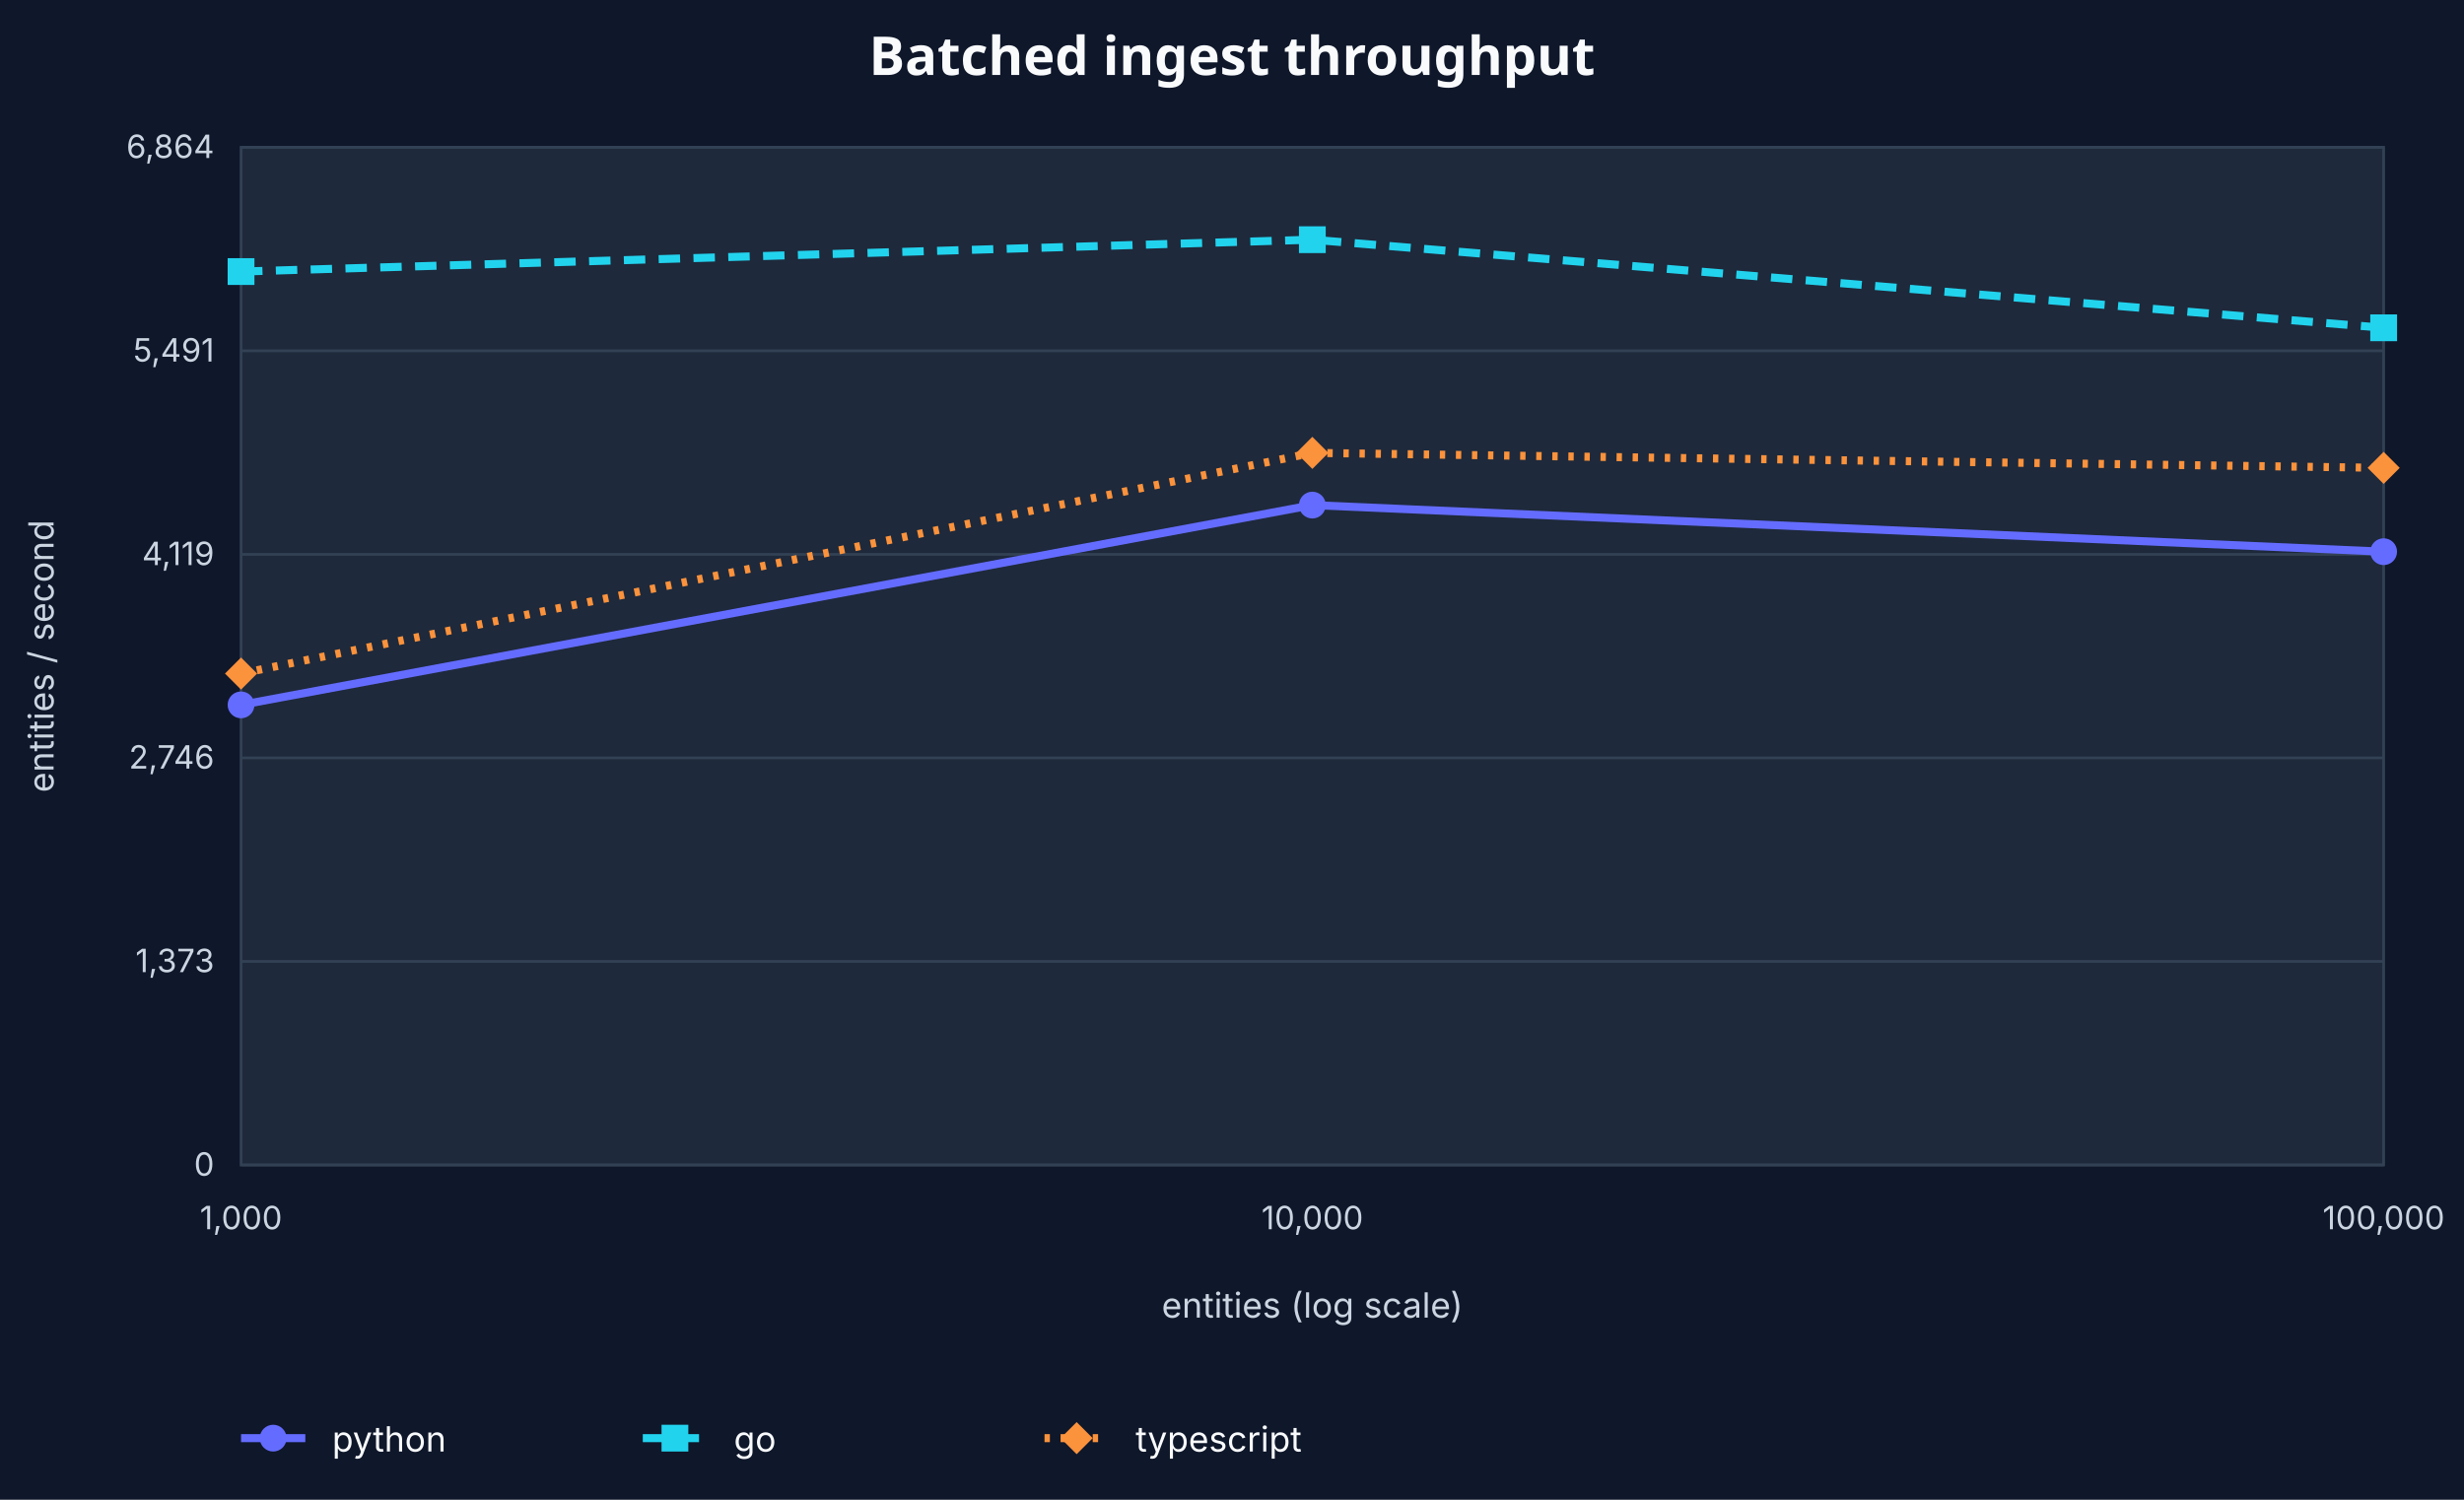
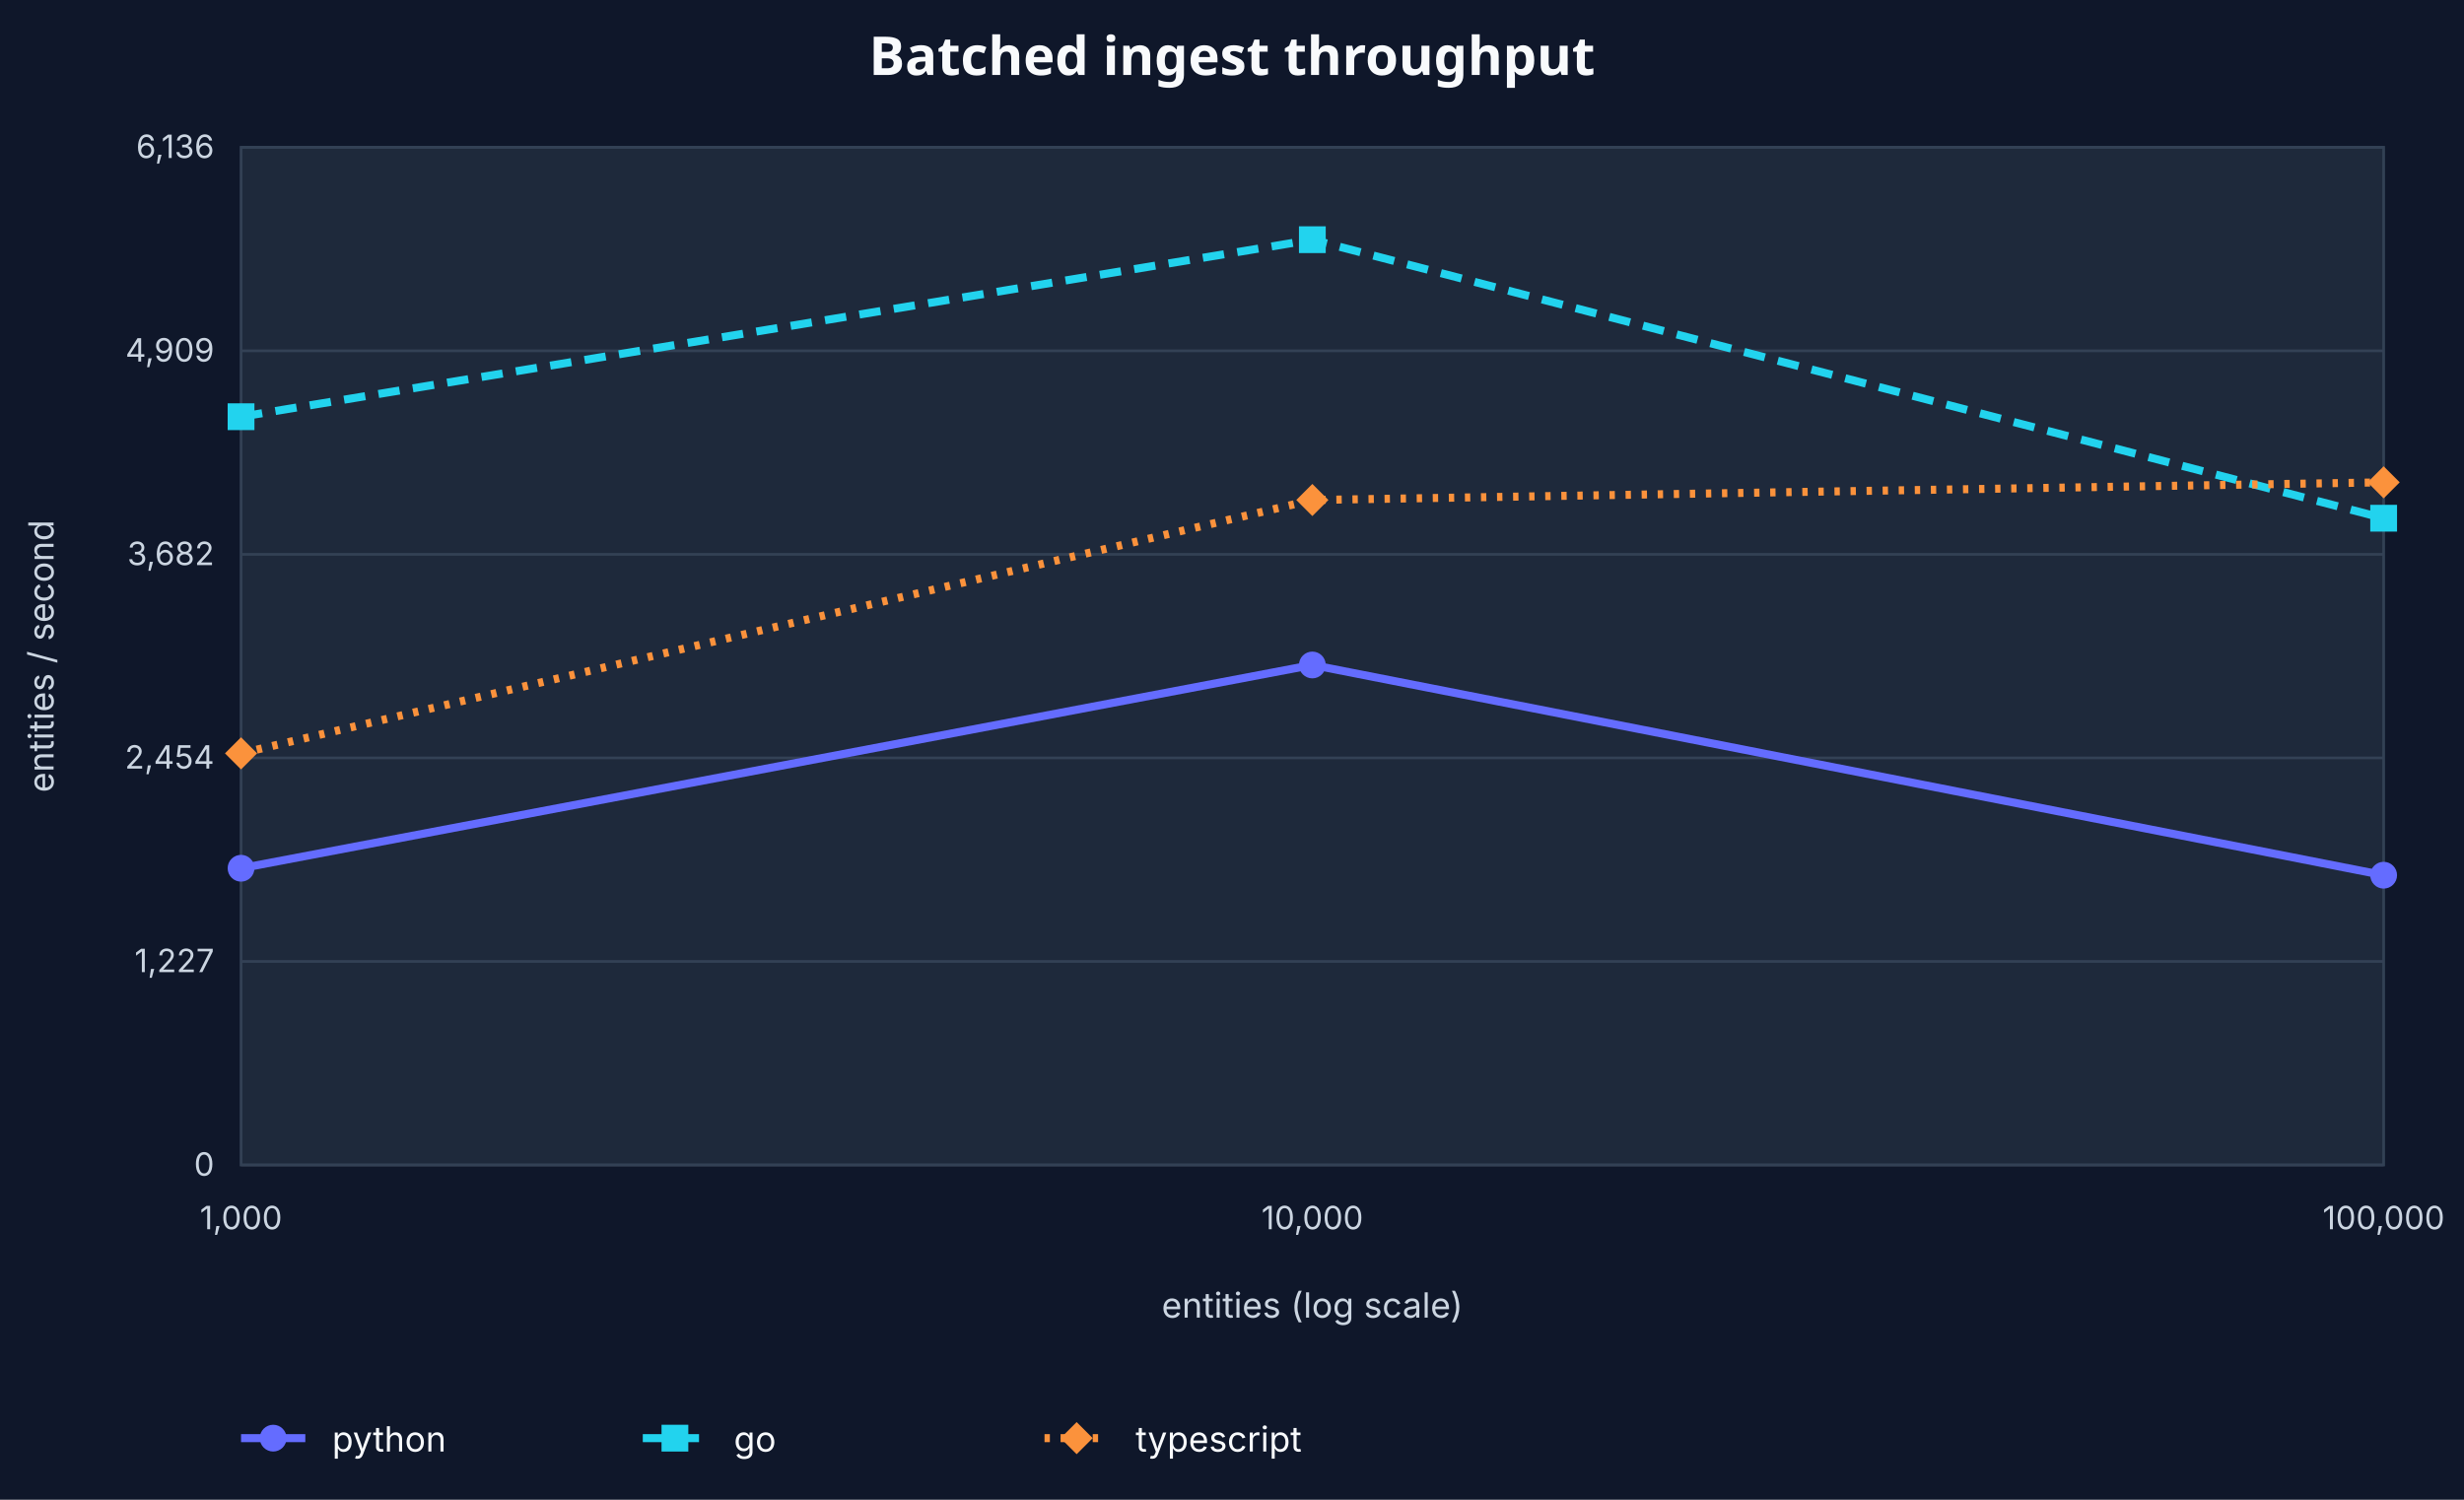
<svg xmlns="http://www.w3.org/2000/svg" role="img" aria-labelledby="chart-title chart-description" viewBox="0 0 920 560">
  <rect width="920" height="560" fill="#0F172A" />
  <rect x="90" y="55" width="800" height="380" fill="#1E293B" stroke="#334155" />
  <text x="460.0" y="28" text-anchor="middle" font-family="'Outfit Variable', Outfit, sans-serif" font-size="20" font-weight="600" fill="#F8FAFC">Batched ingest throughput</text>
  <line x1="90" y1="435.0" x2="890" y2="435.0" stroke="#334155" />
  <text x="80" y="439.0" text-anchor="end" font-family="'Inter Variable', Inter, sans-serif" font-size="12" fill="#CBD5E1">0</text>
  <line x1="90" y1="359.0" x2="890" y2="359.0" stroke="#334155" />
-   <text x="80" y="363.0" text-anchor="end" font-family="'Inter Variable', Inter, sans-serif" font-size="12" fill="#CBD5E1">1,373</text>
+   <text x="80" y="363.0" text-anchor="end" font-family="'Inter Variable', Inter, sans-serif" font-size="12" fill="#CBD5E1">1,227</text>
  <line x1="90" y1="283.0" x2="890" y2="283.0" stroke="#334155" />
-   <text x="80" y="287.0" text-anchor="end" font-family="'Inter Variable', Inter, sans-serif" font-size="12" fill="#CBD5E1">2,746</text>
+   <text x="80" y="287.0" text-anchor="end" font-family="'Inter Variable', Inter, sans-serif" font-size="12" fill="#CBD5E1">2,454</text>
  <line x1="90" y1="207.0" x2="890" y2="207.0" stroke="#334155" />
-   <text x="80" y="211.0" text-anchor="end" font-family="'Inter Variable', Inter, sans-serif" font-size="12" fill="#CBD5E1">4,119</text>
+   <text x="80" y="211.0" text-anchor="end" font-family="'Inter Variable', Inter, sans-serif" font-size="12" fill="#CBD5E1">3,682</text>
  <line x1="90" y1="131.0" x2="890" y2="131.0" stroke="#334155" />
-   <text x="80" y="135.0" text-anchor="end" font-family="'Inter Variable', Inter, sans-serif" font-size="12" fill="#CBD5E1">5,491</text>
+   <text x="80" y="135.0" text-anchor="end" font-family="'Inter Variable', Inter, sans-serif" font-size="12" fill="#CBD5E1">4,909</text>
  <line x1="90" y1="55.0" x2="890" y2="55.0" stroke="#334155" />
-   <text x="80" y="59.0" text-anchor="end" font-family="'Inter Variable', Inter, sans-serif" font-size="12" fill="#CBD5E1">6,864</text>
-   <polyline points="90.0,263.2 490.0,188.6 890.0,206.0" fill="none" stroke="#646CFF" stroke-width="3" />
-   <circle cx="90.0" cy="263.2" r="5" fill="#646CFF" />
-   <circle cx="490.0" cy="188.6" r="5" fill="#646CFF" />
-   <circle cx="890.0" cy="206.0" r="5" fill="#646CFF" />
-   <polyline points="90.0,101.4 490.0,89.5 890.0,122.4" fill="none" stroke="#22D3EE" stroke-width="3" stroke-dasharray="8 5" />
-   <rect x="85.0" y="96.4" width="10" height="10" fill="#22D3EE" />
+   <text x="80" y="59.0" text-anchor="end" font-family="'Inter Variable', Inter, sans-serif" font-size="12" fill="#CBD5E1">6,136</text>
+   <polyline points="90.0,324.2 490.0,248.3 890.0,326.8" fill="none" stroke="#646CFF" stroke-width="3" />
+   <circle cx="90.0" cy="324.2" r="5" fill="#646CFF" />
+   <circle cx="490.0" cy="248.3" r="5" fill="#646CFF" />
+   <circle cx="890.0" cy="326.8" r="5" fill="#646CFF" />
+   <polyline points="90.0,155.6 490.0,89.5 890.0,193.5" fill="none" stroke="#22D3EE" stroke-width="3" stroke-dasharray="8 5" />
+   <rect x="85.0" y="150.6" width="10" height="10" fill="#22D3EE" />
  <rect x="485.0" y="84.5" width="10" height="10" fill="#22D3EE" />
-   <rect x="885.0" y="117.4" width="10" height="10" fill="#22D3EE" />
-   <polyline points="90.0,251.5 490.0,169.1 890.0,174.7" fill="none" stroke="#FB923C" stroke-width="3" stroke-dasharray="2 4" />
-   <path d="M 90.0 245.5 L 96.0 251.5 L 90.0 257.5 L 84.0 251.5 Z" fill="#FB923C" />
-   <path d="M 490.0 163.1 L 496.0 169.1 L 490.0 175.1 L 484.0 169.1 Z" fill="#FB923C" />
-   <path d="M 890.0 168.7 L 896.0 174.7 L 890.0 180.7 L 884.0 174.7 Z" fill="#FB923C" />
+   <rect x="885.0" y="188.5" width="10" height="10" fill="#22D3EE" />
+   <polyline points="90.0,281.3 490.0,186.7 890.0,180.1" fill="none" stroke="#FB923C" stroke-width="3" stroke-dasharray="2 4" />
+   <path d="M 90.0 275.3 L 96.0 281.3 L 90.0 287.3 L 84.0 281.3 Z" fill="#FB923C" />
+   <path d="M 490.0 180.7 L 496.0 186.7 L 490.0 192.7 L 484.0 186.7 Z" fill="#FB923C" />
+   <path d="M 890.0 174.1 L 896.0 180.1 L 890.0 186.1 L 884.0 180.1 Z" fill="#FB923C" />
  <text x="90.0" y="459" text-anchor="middle" font-family="'Inter Variable', Inter, sans-serif" font-size="12" fill="#CBD5E1">1,000</text>
  <text x="490.0" y="459" text-anchor="middle" font-family="'Inter Variable', Inter, sans-serif" font-size="12" fill="#CBD5E1">10,000</text>
  <text x="890.0" y="459" text-anchor="middle" font-family="'Inter Variable', Inter, sans-serif" font-size="12" fill="#CBD5E1">100,000</text>
  <line x1="90" y1="537" x2="114" y2="537" stroke="#646CFF" stroke-width="3" />
  <circle cx="102.0" cy="537.0" r="5" fill="#646CFF" />
  <text x="124" y="542" font-family="'Inter Variable', Inter, sans-serif" font-size="13" fill="#F8FAFC">python</text>
  <line x1="240" y1="537" x2="264" y2="537" stroke="#22D3EE" stroke-width="3" stroke-dasharray="8 5" />
  <rect x="247.0" y="532.0" width="10" height="10" fill="#22D3EE" />
  <text x="274" y="542" font-family="'Inter Variable', Inter, sans-serif" font-size="13" fill="#F8FAFC">go</text>
  <line x1="390" y1="537" x2="414" y2="537" stroke="#FB923C" stroke-width="3" stroke-dasharray="2 4" />
  <path d="M 402.0 531.0 L 408.0 537.0 L 402.0 543.0 L 396.0 537.0 Z" fill="#FB923C" />
  <text x="424" y="542" font-family="'Inter Variable', Inter, sans-serif" font-size="13" fill="#F8FAFC">typescript</text>
  <text x="490.0" y="492" text-anchor="middle" font-family="'Inter Variable', Inter, sans-serif" font-size="13" fill="#CBD5E1">entities (log scale)</text>
  <text x="20" y="245.0" transform="rotate(-90 20 245.0)" text-anchor="middle" font-family="'Inter Variable', Inter, sans-serif" font-size="13" fill="#CBD5E1">entities / second</text>
</svg>
